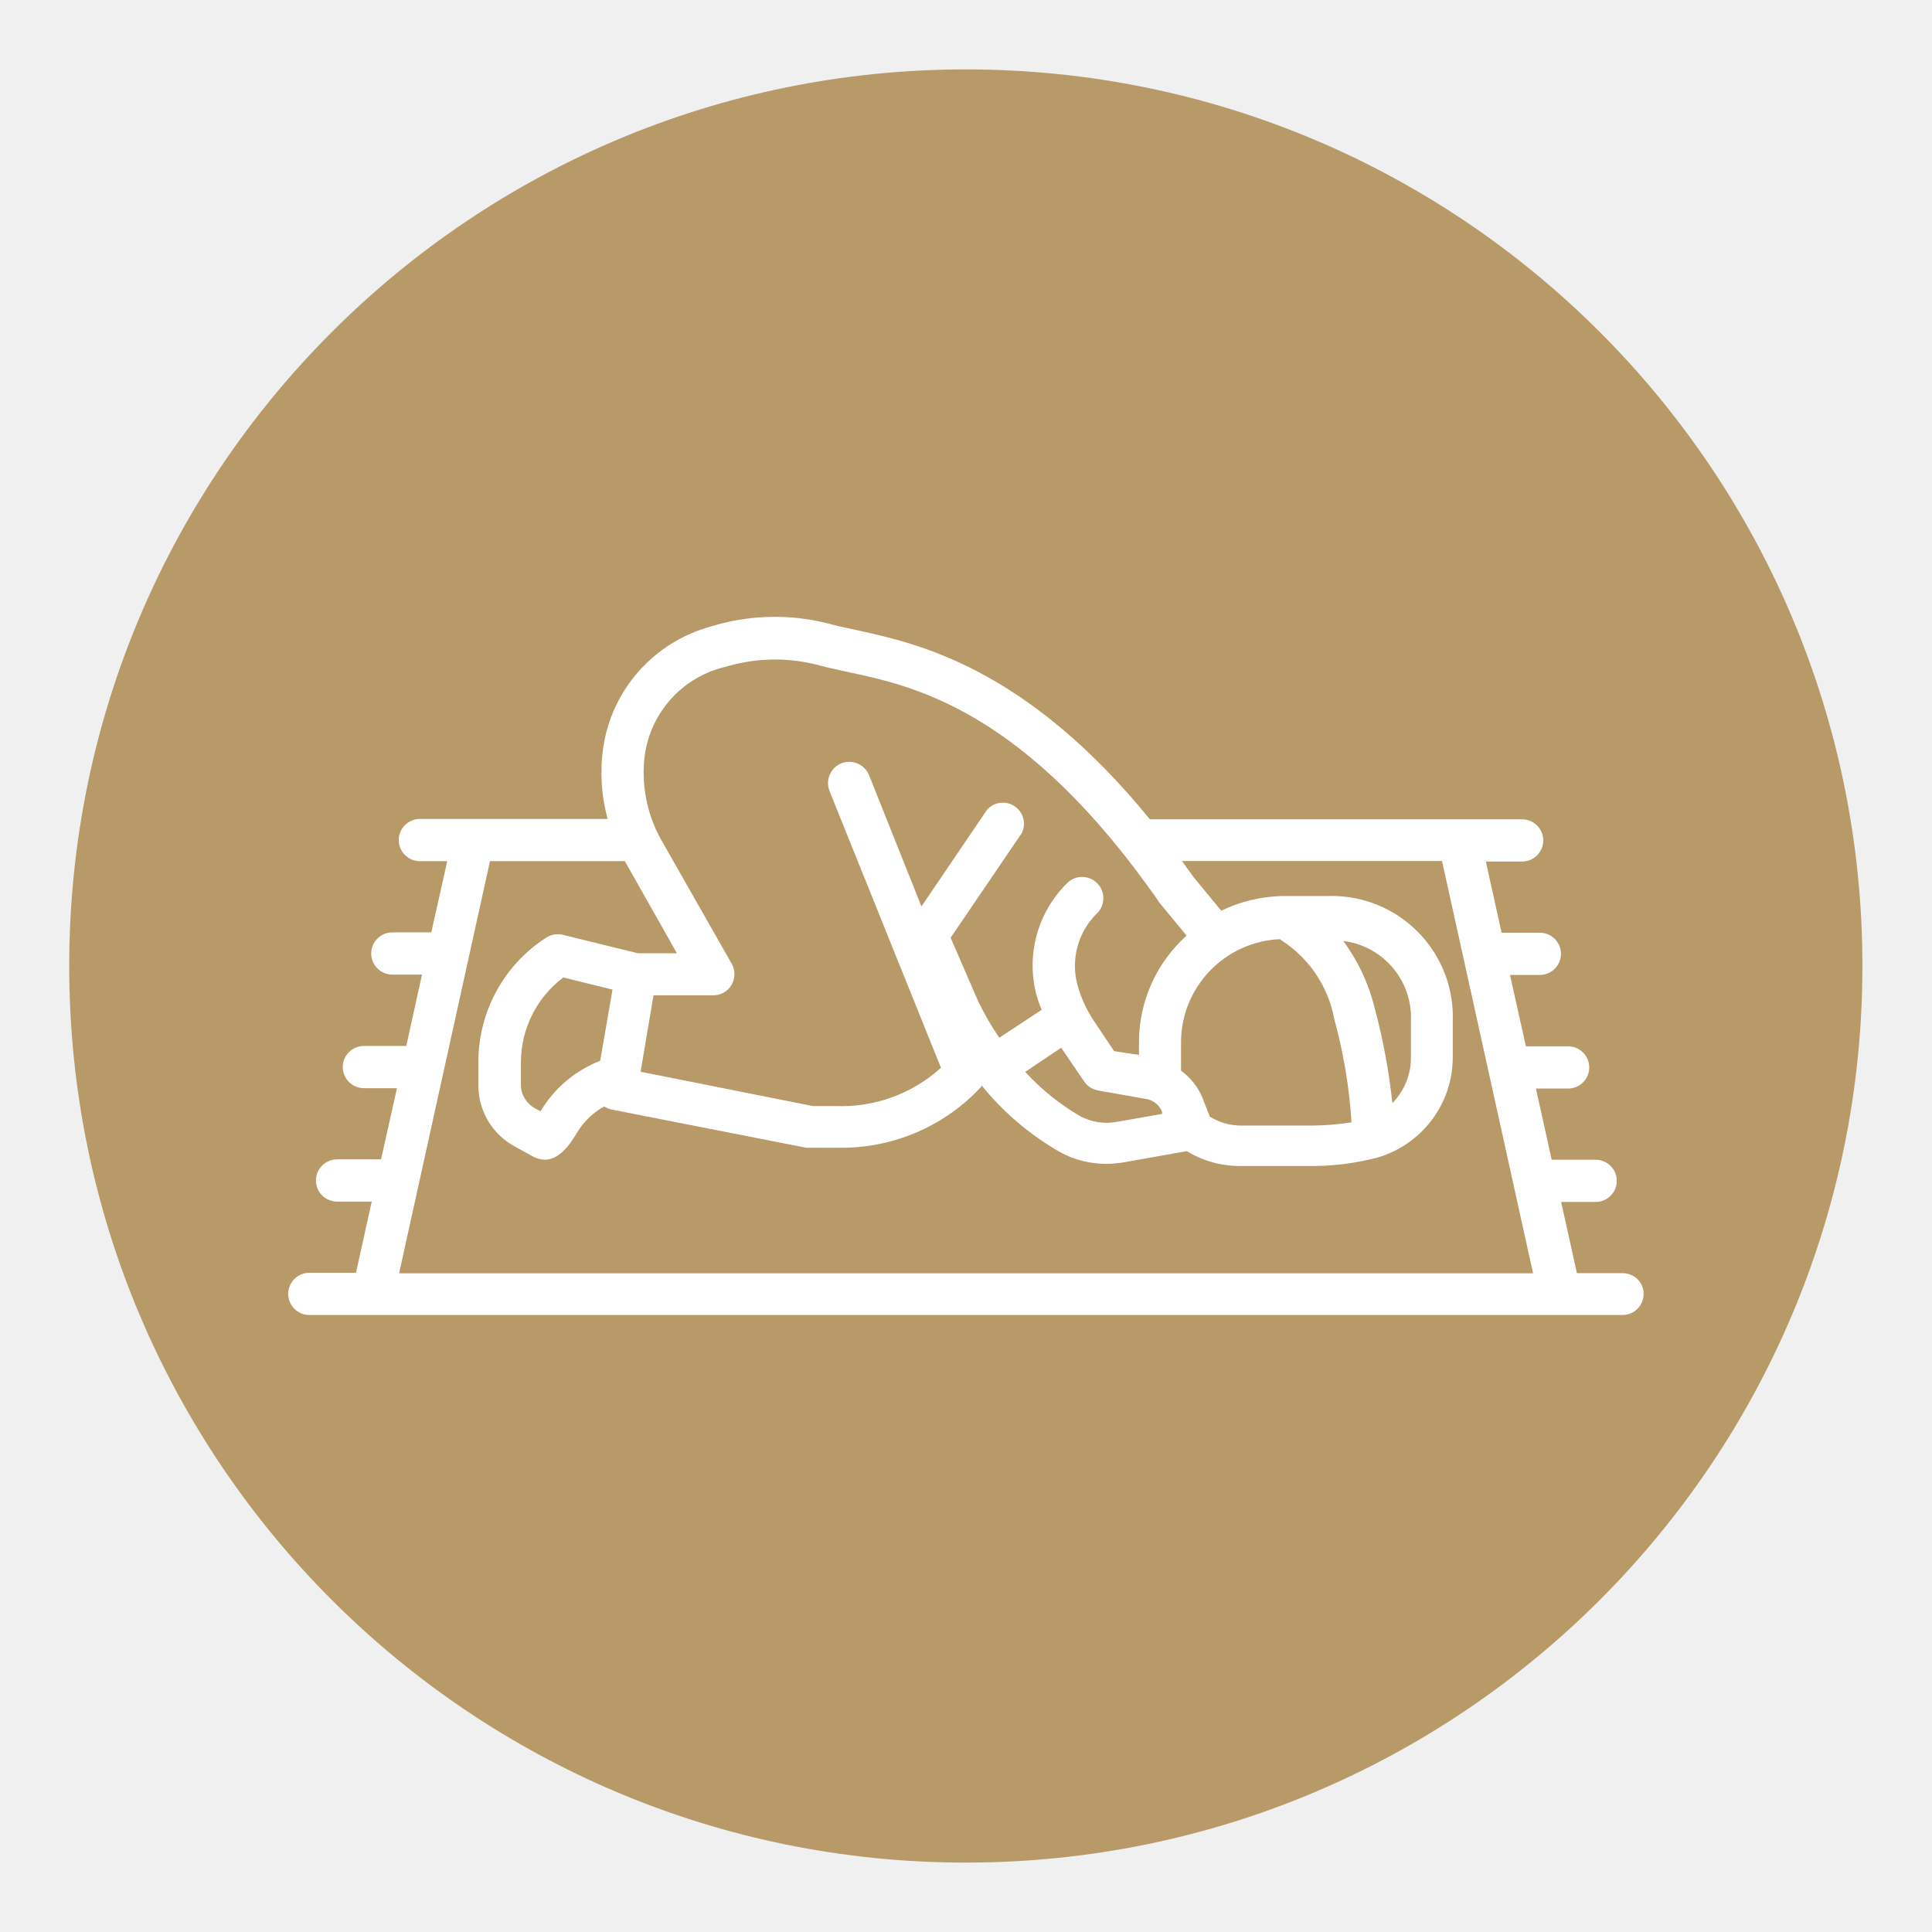
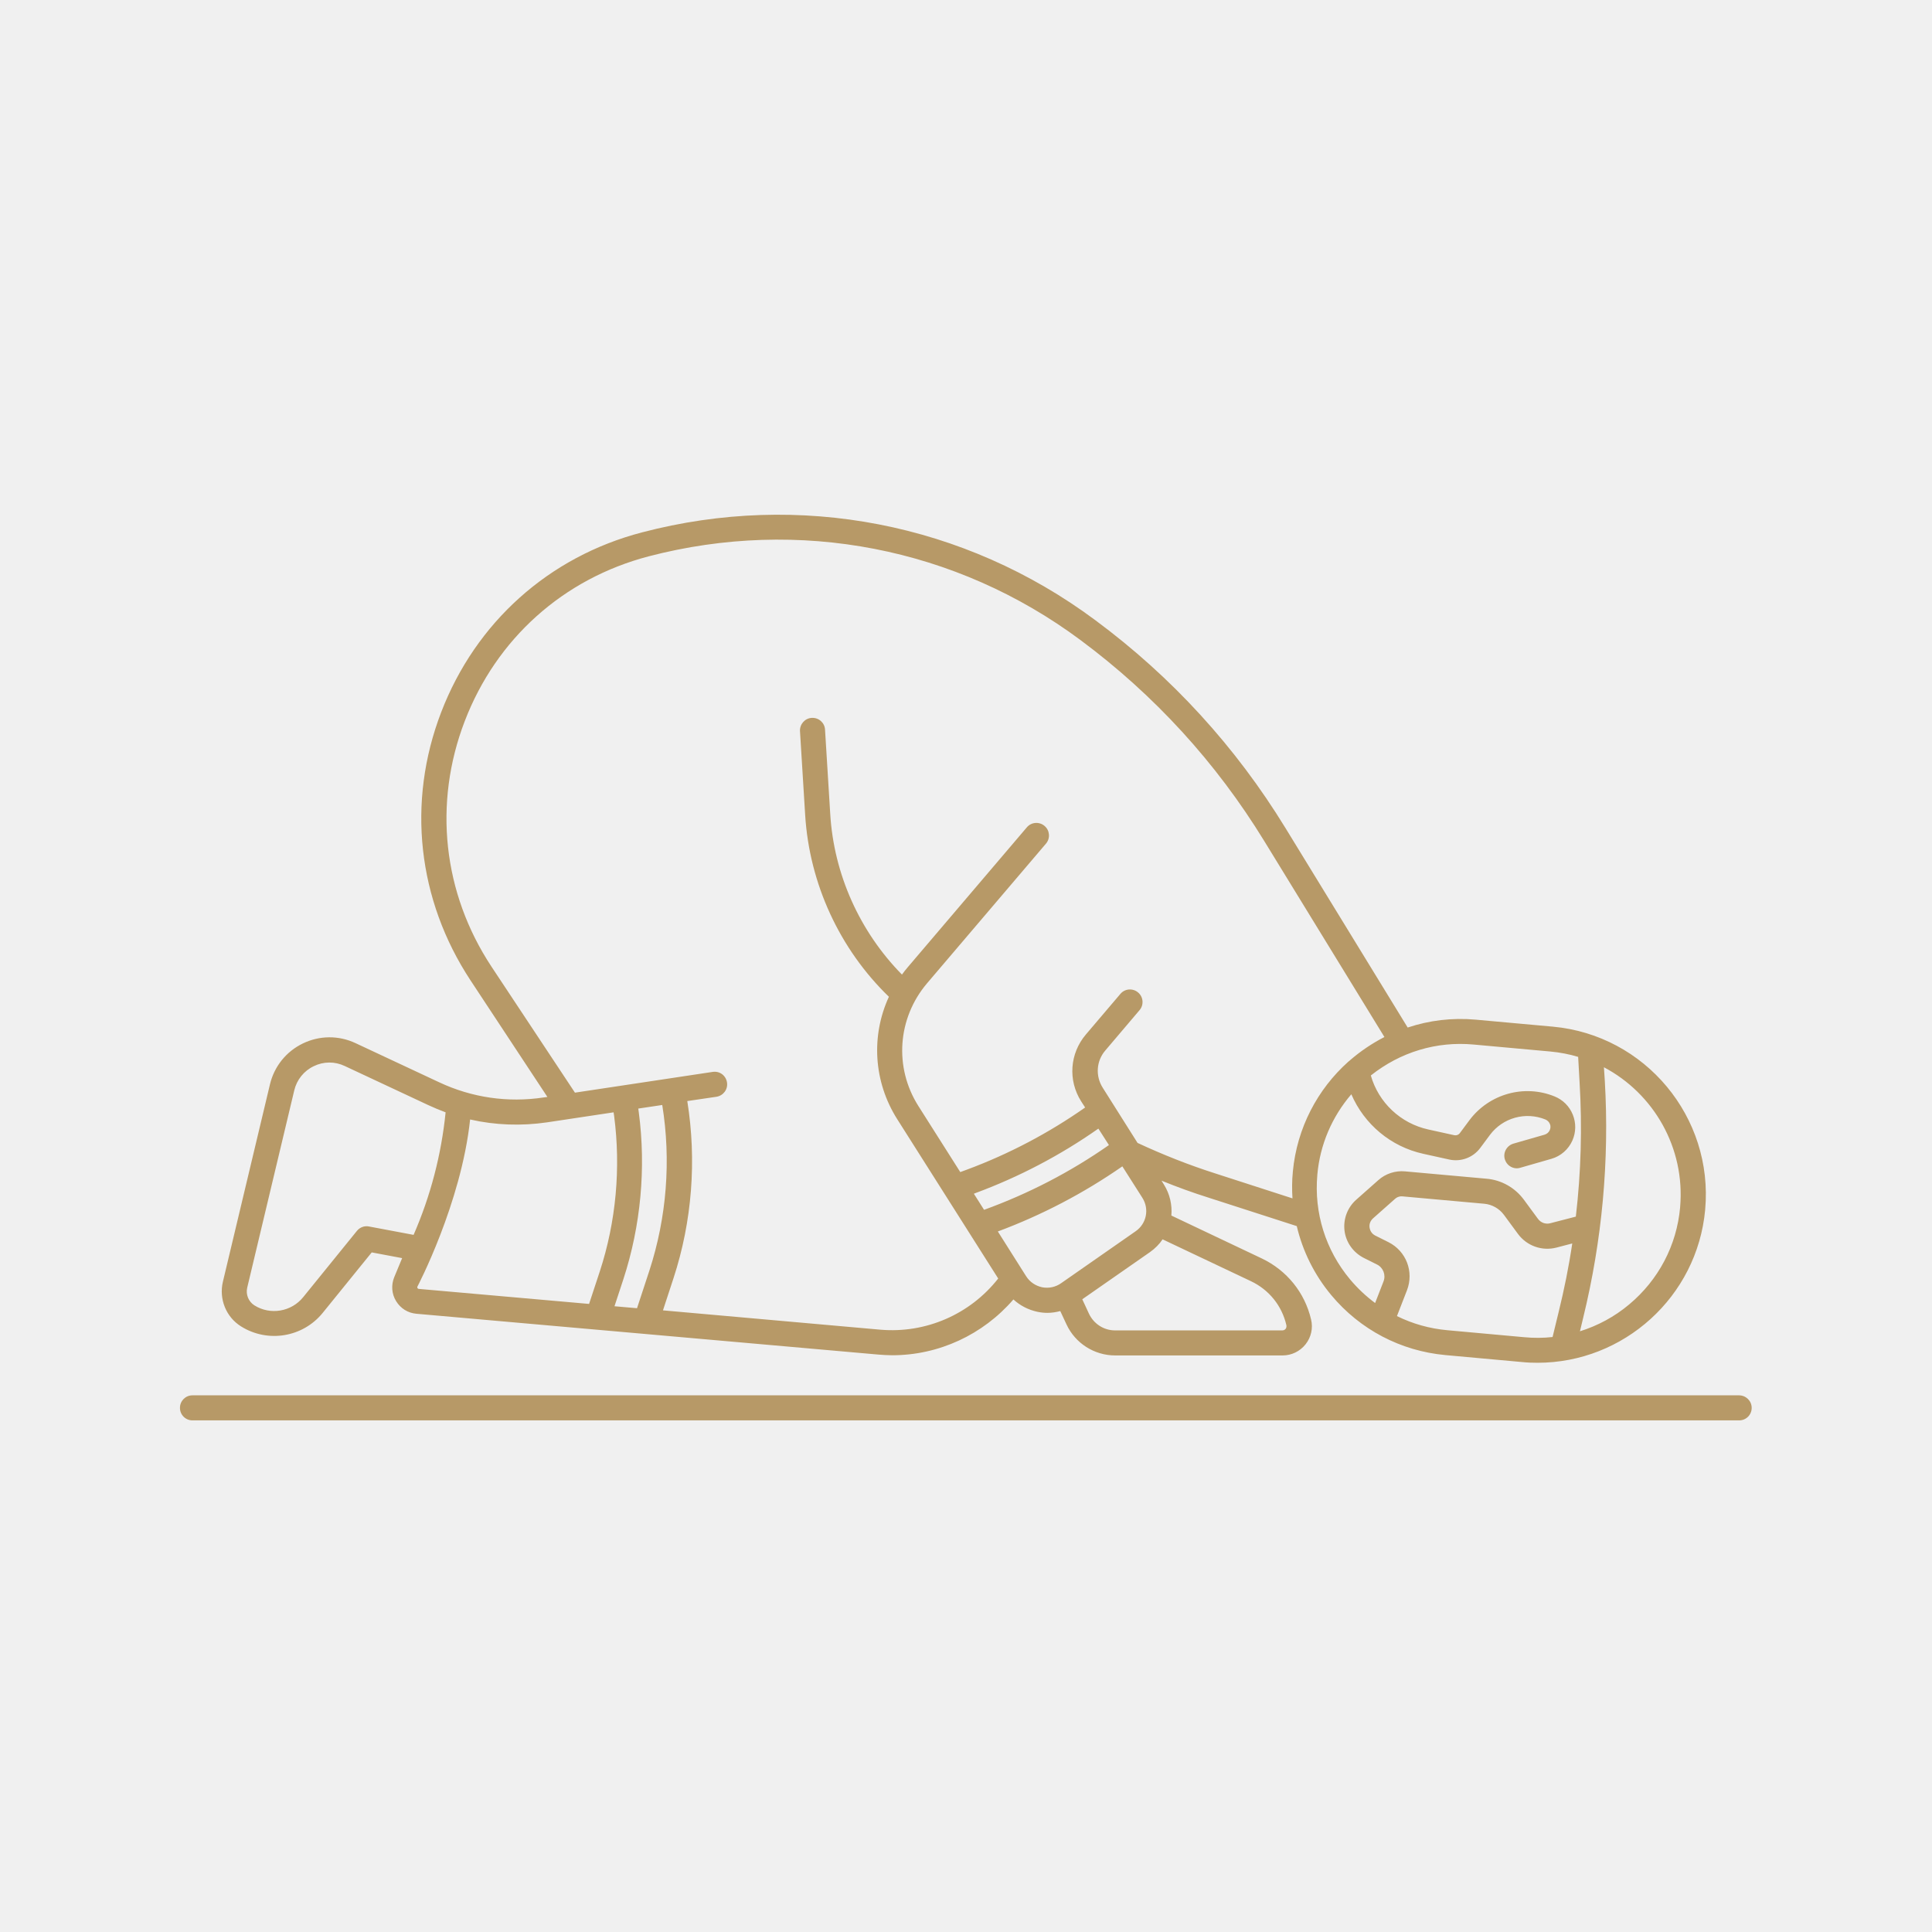
<svg xmlns="http://www.w3.org/2000/svg" version="1.1" id="Layer_1" x="0px" y="0px" viewBox="0 0 1080 1080" style="enable-background:new 0 0 1080 1080;" xml:space="preserve">
  <style type="text/css">
- 	.st0{fill:#B89968;}
- 	.st1{fill:#FFFFFF;}
+ 	.st0{fill:#B79967;}
</style>
-   <circle class="st0" cx="539.9" cy="540" r="501.2" />
-   <path class="st1" d="M907,711.7h-25.5l-8.8-39.8h19.3c6.5,0,11.8-5.3,11.8-11.8s-5.3-11.8-11.8-11.8h-24.6l-8.8-39.8h18  c6.5,0,11.8-5.3,11.8-11.8s-5.3-11.8-11.8-11.8H853l-8.9-39.9h16.7c6.5,0,11.8-5.3,11.8-11.8s-5.3-11.8-11.8-11.8h-21.4l-8.8-39.8  h20.3c6.5,0,11.8-5.3,11.8-11.8s-5.3-11.8-11.8-11.8H642.8c-69.6-85.4-130.3-98.4-164.1-105.8l-10.5-2.3l-6.6-1.7  c-19.9-4.8-40.7-4.5-60.4,0.9l-4.1,1.2c-31.6,8.7-55.1,35.2-59.9,67.6c-1.9,13.3-1.1,26.9,2.5,39.9h-105c-6.5,0-11.8,5.3-11.8,11.8  s5.3,11.8,11.8,11.8h15.3l-8.9,39.8h-21.8c-6.5,0-11.8,5.3-11.8,11.8s5.3,11.8,11.8,11.8h16.6l-8.8,39.9h-23.7  c-6.5,0-11.8,5.3-11.8,11.8s5.3,11.8,11.8,11.8h18.5l-8.9,39.8h-24.6c-6.5,0-11.8,5.3-11.8,11.8s5.3,11.8,11.8,11.8h19.4l-8.8,39.8  h-26.1c-6.5,0-11.8,5.3-11.8,11.8s5.3,11.8,11.8,11.8H907c6.5,0,11.8-5.3,11.8-11.8S913.6,711.7,907,711.7z M360.5,421.6  c3.5-23.2,20.3-42.1,42.9-48.3l4.1-1.1c15.8-4.4,32.4-4.7,48.3-0.8l6.8,1.7l11.1,2.5c37.3,7.9,99.8,21.2,174.9,129.6l14.7,17.8  c-16.8,15.1-26.5,36.6-26.6,59.2v7.5l-13.9-2.1L611.7,571c-4.4-6.5-7.6-13.6-9.6-21.2c-3.5-14.1,0.7-29,11.1-39.2  c4.7-4.6,4.8-12.1,0.2-16.8s-12.1-4.8-16.8-0.2l0,0c-16.4,16.1-23,39.7-17.4,61.9c0.8,3.1,1.9,6.1,3.1,9l-23.7,15.6  c-4.4-6.5-8.4-13.3-11.8-20.4l-15.4-35.5l39.8-58.5c2.9-5.9,0.4-13-5.4-15.8c-4.7-2.3-10.4-1.2-14,2.7l-36.7,54.1l-29.3-73.4  c-2.5-6.1-9.4-9-15.5-6.6c-6.1,2.5-9,9.4-6.6,15.5l0,0l62.3,154.7c-16,14.5-37,22.2-58.6,21.4h-13l-96.3-19.2l5.9-34.9l1.3-7.8h33.4  c4.2,0,8.2-2.2,10.3-5.9c2.1-3.7,2.1-8.2,0-11.8l-39.7-69.8C361.4,454.5,358.3,437.9,360.5,421.6z M715.8,525.3  c15.7,9.9,26.6,25.8,30,44.1c5.2,19,8.5,38.4,9.7,58c-7.6,1.2-15.3,1.8-23,1.8h-38.6c-6.2,0-12.3-1.7-17.6-5l-4.3-11  c-2.6-5.9-6.6-10.9-11.8-14.7c0,0,0-1.2,0-1.9v-14.4c0.3-30.8,24.7-55.9,55.4-57.2L715.8,525.3z M778.4,617.1  c-1.9-18-5.2-35.9-9.9-53.4c-3.3-13.6-9.3-26.4-17.6-37.7c22.5,2.8,39,22.5,37.8,45.1v20.1c0.1,9.5-3.7,18.7-10.4,25.5L778.4,617.1z   M593.2,585.7l12.9,18.9c1.8,2.7,4.6,4.4,7.8,5l27.8,4.9c3.6,1,6.5,3.5,7.9,7v1.2l-25.8,4.5c-6.8,1.2-13.8,0-19.9-3.2  c-11.5-6.7-21.8-15-30.8-24.8L593.2,585.7z M302,621.2L302,621.2l-2.6-1.5c-4.9-2.5-8-7.4-8.2-12.8v-13.1c0-18.6,8.8-36.2,23.7-47.4  l27.5,6.8l-6.9,39.8c-14.1,5.5-25.9,15.5-33.5,28.5V621.2z M273.9,481.4h75.4l29.1,51.5h-21.7l-41.9-10.3c-3.2-0.8-6.6-0.3-9.4,1.5  c-23.7,15.2-38,41.5-38,69.6v13.1c0,14.2,7.8,27.3,20.4,34.1l10.1,5.6c2,1.1,4.3,1.7,6.6,1.8c9.1,0,15.5-10.9,17.9-14.9  c3.7-6.2,9-11.4,15.4-14.9c1.3,0.9,2.8,1.5,4.4,1.8l108.5,21.3h2h14h3.4c29.8,0.1,58.3-12.3,78.5-34.2c0-0.3,0-0.6,0-0.8  c12.2,15.1,27.1,27.8,43.9,37.4c7.9,4.4,16.9,6.6,25.9,6.6c3.2,0,6.3-0.3,9.5-0.8l35.5-6.3c8.9,5.4,19.1,8.3,29.5,8.3h38.6  c12.9,0.2,25.7-1.4,38.1-4.6c25-7.1,42.4-29.9,42.5-55.9v-20.1c1.5-37.3-27.6-68.8-64.9-70.3c-2.1-0.1-4.1-0.1-6.2,0h-24.9  c-11.6,0.4-23,3.1-33.4,8.2l-15.4-18.7l-6.6-9.1h145.4l50.9,230.5H223.1L273.9,481.4z" />
+   <g>
+     <path class="st0" d="M972.1,780H107.6c-3.9,0-7,3.1-7,7s3.1,7,7,7h864.6c3.9,0,7-3.1,7-7S976,780,972.1,780z" />
+     <path class="st0" d="M134.8,741.5c14.9,9.3,34.5,6.1,45.6-7.6l27.4-33.8l17,3.2l-4.4,10.6c-1.8,4.4-1.5,9.3,1,13.4   c2.5,4.1,6.6,6.7,11.4,7.1l258,22.8c2.6,0.2,5.3,0.4,7.9,0.4c26.1,0,50.8-11.5,67.8-31.2c3.7,3.4,8.3,5.8,13.4,6.9   c1.9,0.4,3.7,0.6,5.6,0.6c2.5,0,4.9-0.4,7.2-1l3.5,7.5c4.9,10.5,15.5,17.3,27.2,17.3h93.6c5,0,9.7-2.3,12.8-6.2s4.3-9,3.1-13.9   c-3.5-15-13.5-27.4-27.5-34.1l-50.6-24c0.5-5.9-0.8-12-4.2-17.4l-1.3-2.1c8.6,3.5,17.4,6.7,26.3,9.5l49.3,15.9   c3.3,14,9.8,27.2,19.3,38.6c16.1,19.3,38.8,31.2,63.8,33.5l42.9,3.9c2.9,0.3,5.8,0.4,8.6,0.4c48.1,0,89.2-36.8,93.7-85.5   c0-0.1,0-0.1,0-0.1c4.7-51.7-33.5-97.6-85.2-102.3L825,570c-13.3-1.2-26.1,0.4-38.1,4.4l-68.3-111.5   c-27.8-45.4-63.5-84.5-106.3-116.2c-73-54.3-165.4-72.2-253.4-49.1c-52.1,13.6-93,50.3-112.3,100.6S233.4,503,263,548l43,65.2   l-2.2,0.3c-19.9,3-40,0.1-58.3-8.5l-46.8-21.9c-9.4-4.4-20.1-4.3-29.4,0.2c-9.3,4.5-16,12.8-18.4,22.9l-26.3,110.3   C122.3,726.2,126.4,736.3,134.8,741.5z M357.1,621.9l-0.3-2.2l13.4-2c5,30.9,2.5,62.8-7.2,92.6l-6.9,21l-12.6-1.1l5-15.2   C358.2,685.2,361.2,653,357.1,621.9z M582.6,719.6c-3.7-0.8-6.9-2.9-9-6.2l-15.8-25c24.7-9.2,48-21.4,69.6-36.4l11.2,17.6   c4,6.3,2.3,14.5-3.8,18.7l-41.6,29C590.1,719.5,586.3,720.3,582.6,719.6z M619.9,640.1c-21.6,15.1-45,27.2-69.8,36.2l-5.7-9l1-0.4   c24.3-9,47.4-21.1,68.6-36L619.9,640.1z M699.3,716.2c10.1,4.8,17.3,13.7,19.8,24.6c0.2,1-0.2,1.7-0.4,2c-0.3,0.3-0.8,0.9-1.8,0.9   h-93.6c-6.2,0-11.8-3.6-14.5-9.2l-3.8-8.2l37.9-26.4c2.8-2,5.2-4.4,7-7.1L699.3,716.2z M852,747.5l-42.9-3.9   c-10-0.9-19.5-3.6-28.2-7.9l5.6-14.4c4-10.4-0.4-21.9-10.3-26.9l-7.4-3.7c-1.8-0.9-2.9-2.5-3.2-4.5s0.5-3.8,1.9-5.1l12.3-10.9   c1.2-1.1,2.8-1.6,4.4-1.4l45.5,4.1c4.4,0.4,8.4,2.7,11,6.2l7.8,10.6c5,6.8,13.5,9.8,21.6,7.7l8.8-2.3c-1.9,12.9-4.5,25.7-7.6,38.3   l-3.4,14C862.7,748,857.4,748,852,747.5z M939.2,674.8c0,0.1,0,0.1,0,0.1c-1.9,21.3-12.1,40.6-28.5,54.3   c-8.2,6.9-17.6,11.9-27.5,15l1.8-7.5c10.6-43.4,14.7-87.9,12.1-132.5l-0.5-7.6C924.4,611.3,942.1,641.6,939.2,674.8z M823.7,583.9   l42.9,3.9c5.4,0.5,10.6,1.5,15.6,3l0.8,14.3c1.5,25.1,0.8,50.2-2.1,75l-14.3,3.7c-2.6,0.7-5.3-0.3-6.9-2.5l-7.8-10.6   c-5-6.8-12.6-11.1-21-11.8l-45.5-4.1c-5.4-0.5-10.9,1.3-14.9,4.9l-12.3,10.9c-5,4.4-7.4,10.9-6.6,17.4c0.8,6.5,4.9,12.2,10.8,15.2   l7.4,3.7c3.4,1.7,5,5.8,3.6,9.4l-4.7,12.1c-5.1-3.8-9.8-8.2-14-13.2c-13.7-16.4-20.2-37.2-18.3-58.5c0-0.1,0-0.1,0-0.1   c1.5-16.8,8.2-32.3,19-44.9c7.2,16.7,22,29.3,40.3,33.3l14.5,3.2c6.5,1.4,13.2-1.1,17.2-6.4l5.5-7.4c7.2-9.6,19.9-13.1,31-8.6   c1.1,0.5,2,1.3,2.5,2.5c0.5,1.1,0.4,2.4-0.1,3.5c-0.5,1.2-1.6,2.1-2.9,2.5l-17.4,5c-3.7,1.1-5.9,5-4.8,8.7c0.9,3.1,3.7,5.1,6.7,5.1   c0.6,0,1.3-0.1,1.9-0.3l17.4-5c5.3-1.5,9.6-5.3,11.8-10.3c2-4.6,2.1-9.7,0.2-14.4s-5.5-8.3-10.2-10.2c-17-6.9-36.5-1.4-47.5,13.2   l-5.5,7.4c-0.7,0.9-1.8,1.3-3,1.1l-14.5-3.2c-15.6-3.4-27.9-15.1-32.2-30.2C782.8,588.1,803,582,823.7,583.9z M274.7,540.3   c-27.1-41.1-32.6-91.1-14.9-137.2s55.1-79.6,102.8-92.1c83.9-21.9,171.9-4.9,241.4,46.8c41.3,30.7,75.8,68.4,102.7,112.3   l67.2,109.6c-6.8,3.5-13.2,7.8-18.9,12.7c-0.4,0.4-0.8,0.7-1.3,1.1c-17.1,15.3-28.7,36.9-31,61.5c0,0.1,0,0.1,0,0.1   c-0.5,5-0.5,9.9-0.2,14.8l-42.7-13.8c-15.1-4.8-29.7-10.6-43.9-17.2l-19.5-30.9c-4.1-6.5-3.6-14.9,1.5-20.8l19.1-22.5   c2.5-2.9,2.2-7.4-0.8-9.9c-2.9-2.5-7.4-2.2-9.9,0.8L607,578.3c-9,10.6-10.1,25.6-2.6,37.4l2.2,3.4c-20.4,14.3-42.6,26-66,34.7   l-3.8,1.4l-23.4-36.9c-13.7-21.6-11.7-49.1,4.8-68.6l66.5-78.1c2.5-2.9,2.2-7.4-0.8-9.9c-2.9-2.5-7.4-2.2-9.9,0.8l-66.5,78.1   c-1.2,1.4-2.3,2.8-3.3,4.2c-23.6-24-38.1-56.1-40.1-89.9l-2.9-47c-0.2-3.9-3.5-6.8-7.4-6.6c-3.9,0.2-6.8,3.6-6.6,7.4l2.9,47   c2.4,38.4,19.3,74.9,46.8,101.5c-10,21.7-8.7,47.4,4.7,68.5l56.4,89c-15.7,20-40.4,30.8-65.9,28.6l-121.5-10.8l5.9-18   c10.4-31.8,13-66,7.7-99l16.3-2.4c3.8-0.6,6.5-4.1,5.9-8s-4.1-6.5-8-5.9l-77,11.6L274.7,540.3z M305.8,627.4l37.2-5.6l0.3,2   c3.8,29,1.1,59.1-8,86.9l-6,18.2l-95.2-8.4c-0.3,0-0.5-0.2-0.7-0.4c-0.2-0.4-0.1-0.7-0.1-0.8c0,0,24.5-46.6,29.5-93.5   C276.9,629,291.4,629.5,305.8,627.4z M138.2,719.8l26.3-110.3c1.4-5.9,5.4-10.9,10.9-13.5c5.5-2.7,11.8-2.7,17.3-0.1l46.8,21.9   c3.2,1.5,6.4,2.8,9.6,4c-2.4,23.7-8.4,46.7-17.9,68.5l-25-4.7c-2.5-0.5-5.1,0.5-6.7,2.5l-30,37c-6.6,8.2-18.4,10.2-27.3,4.6   C138.9,727.6,137.3,723.6,138.2,719.8z" />
+   </g>
</svg>
